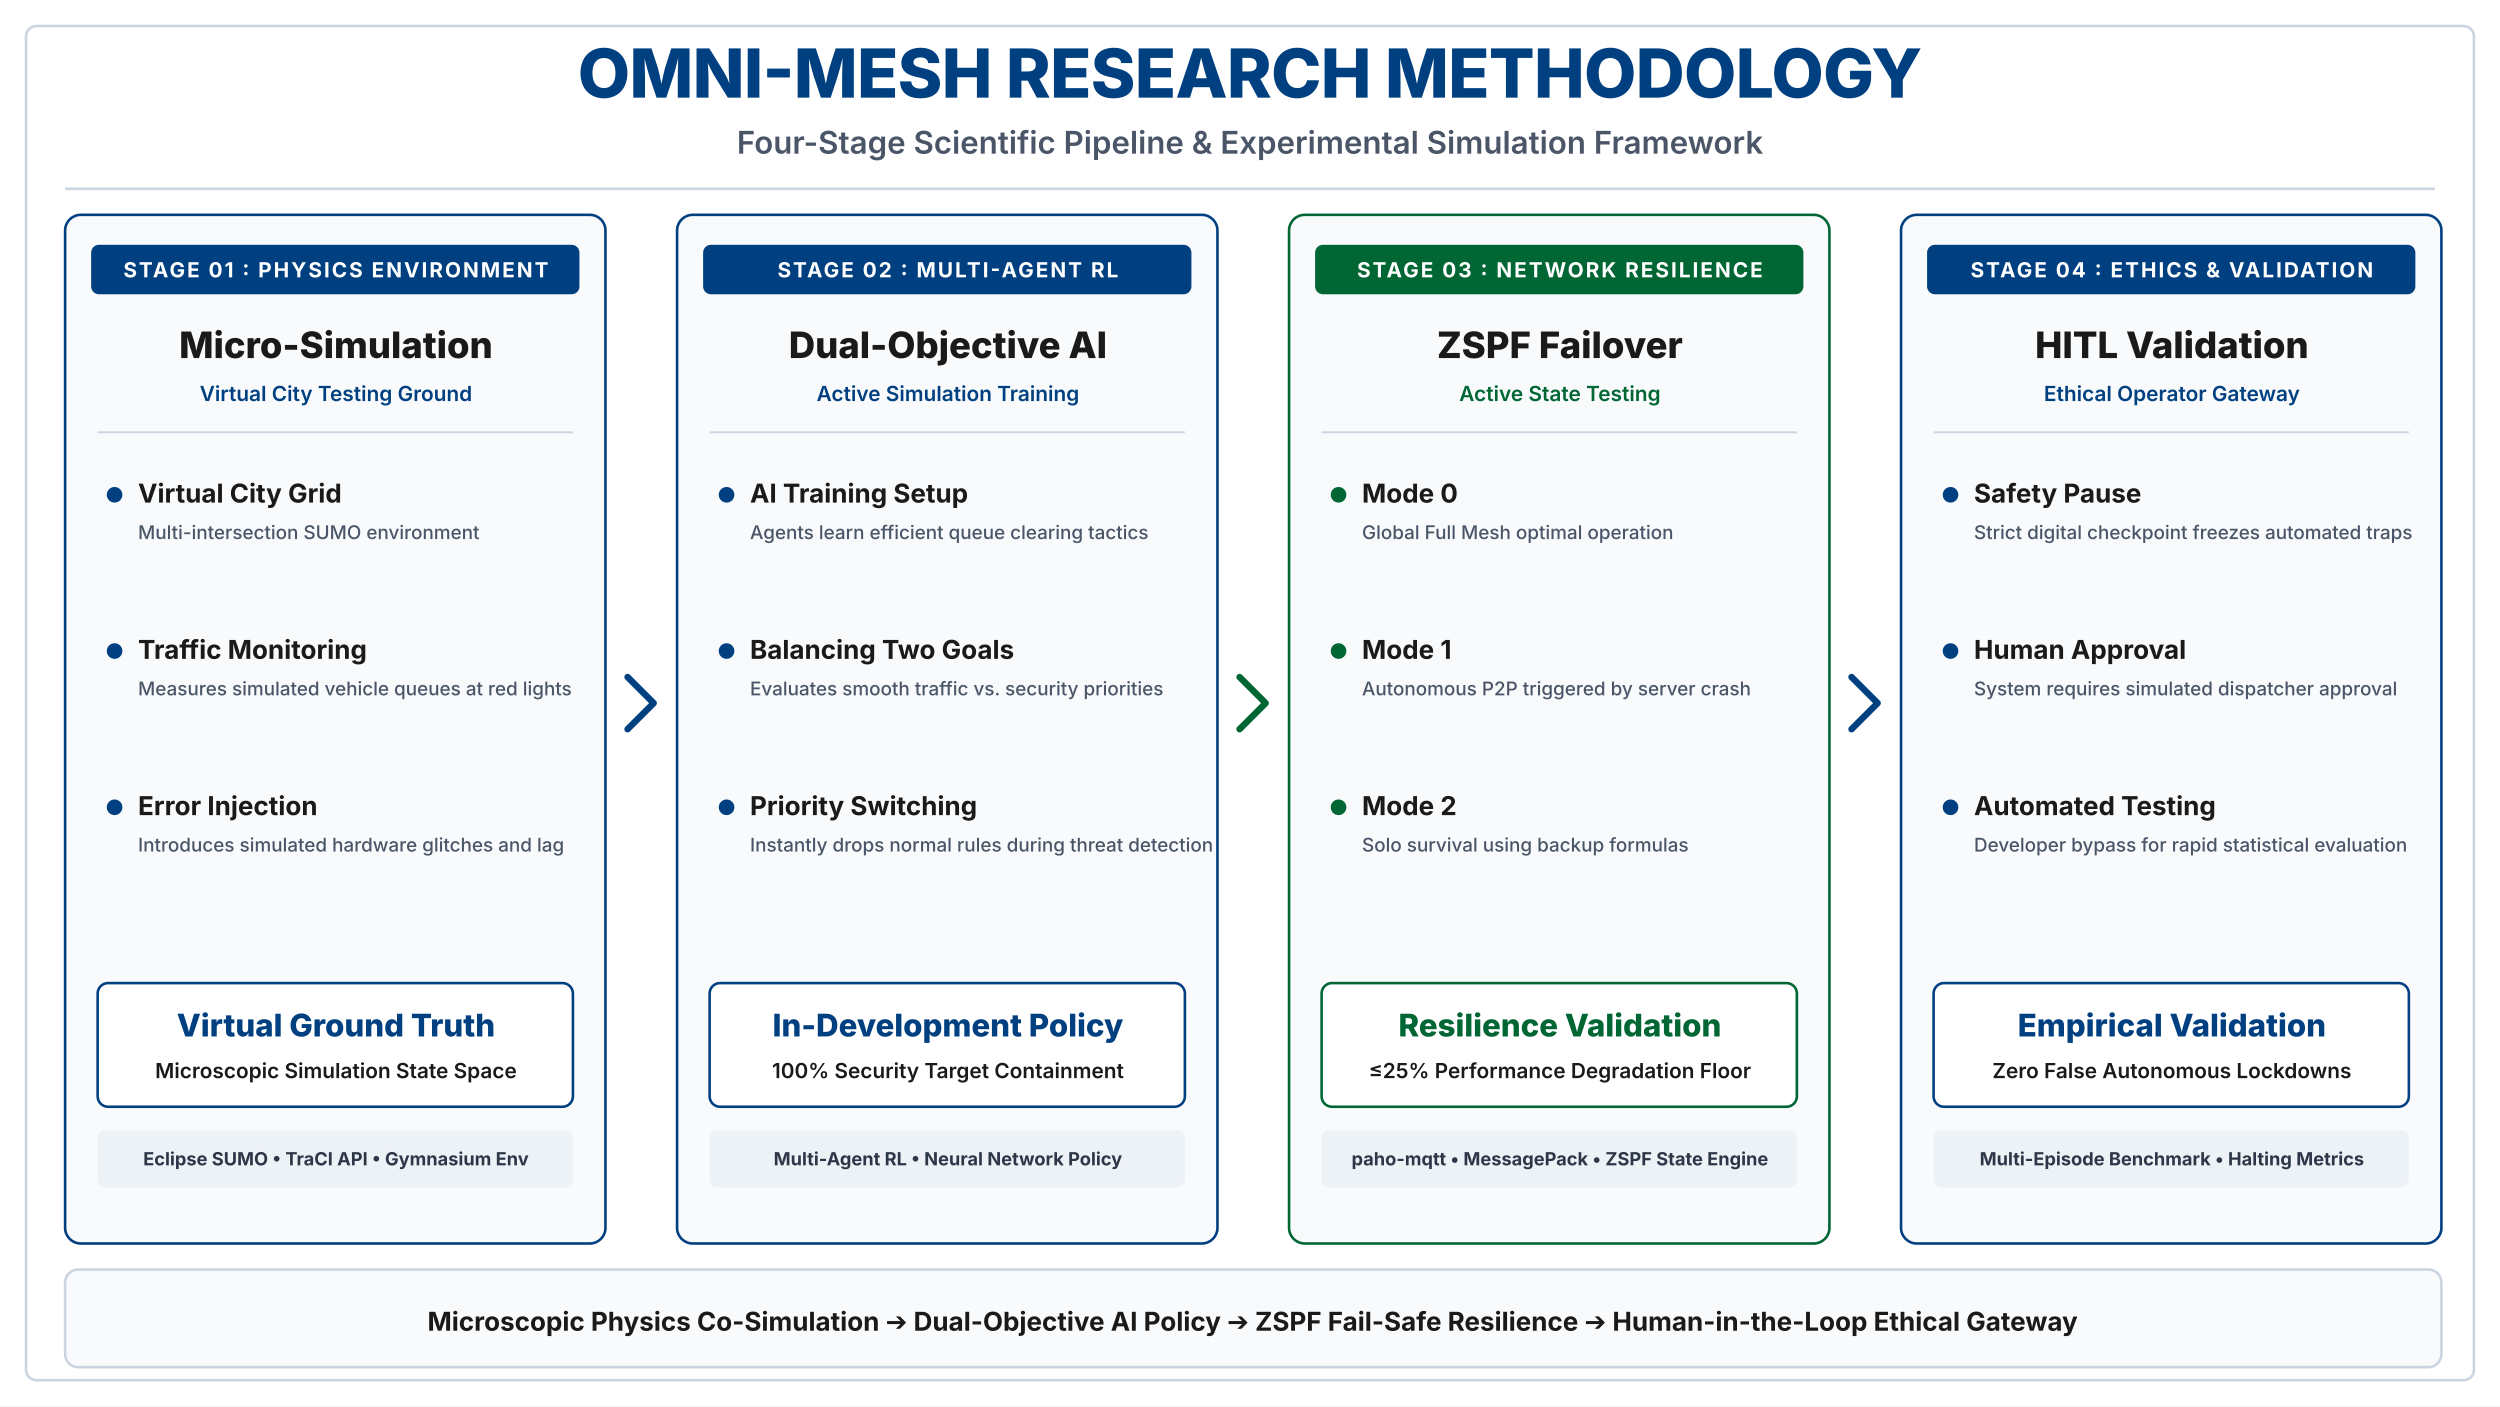
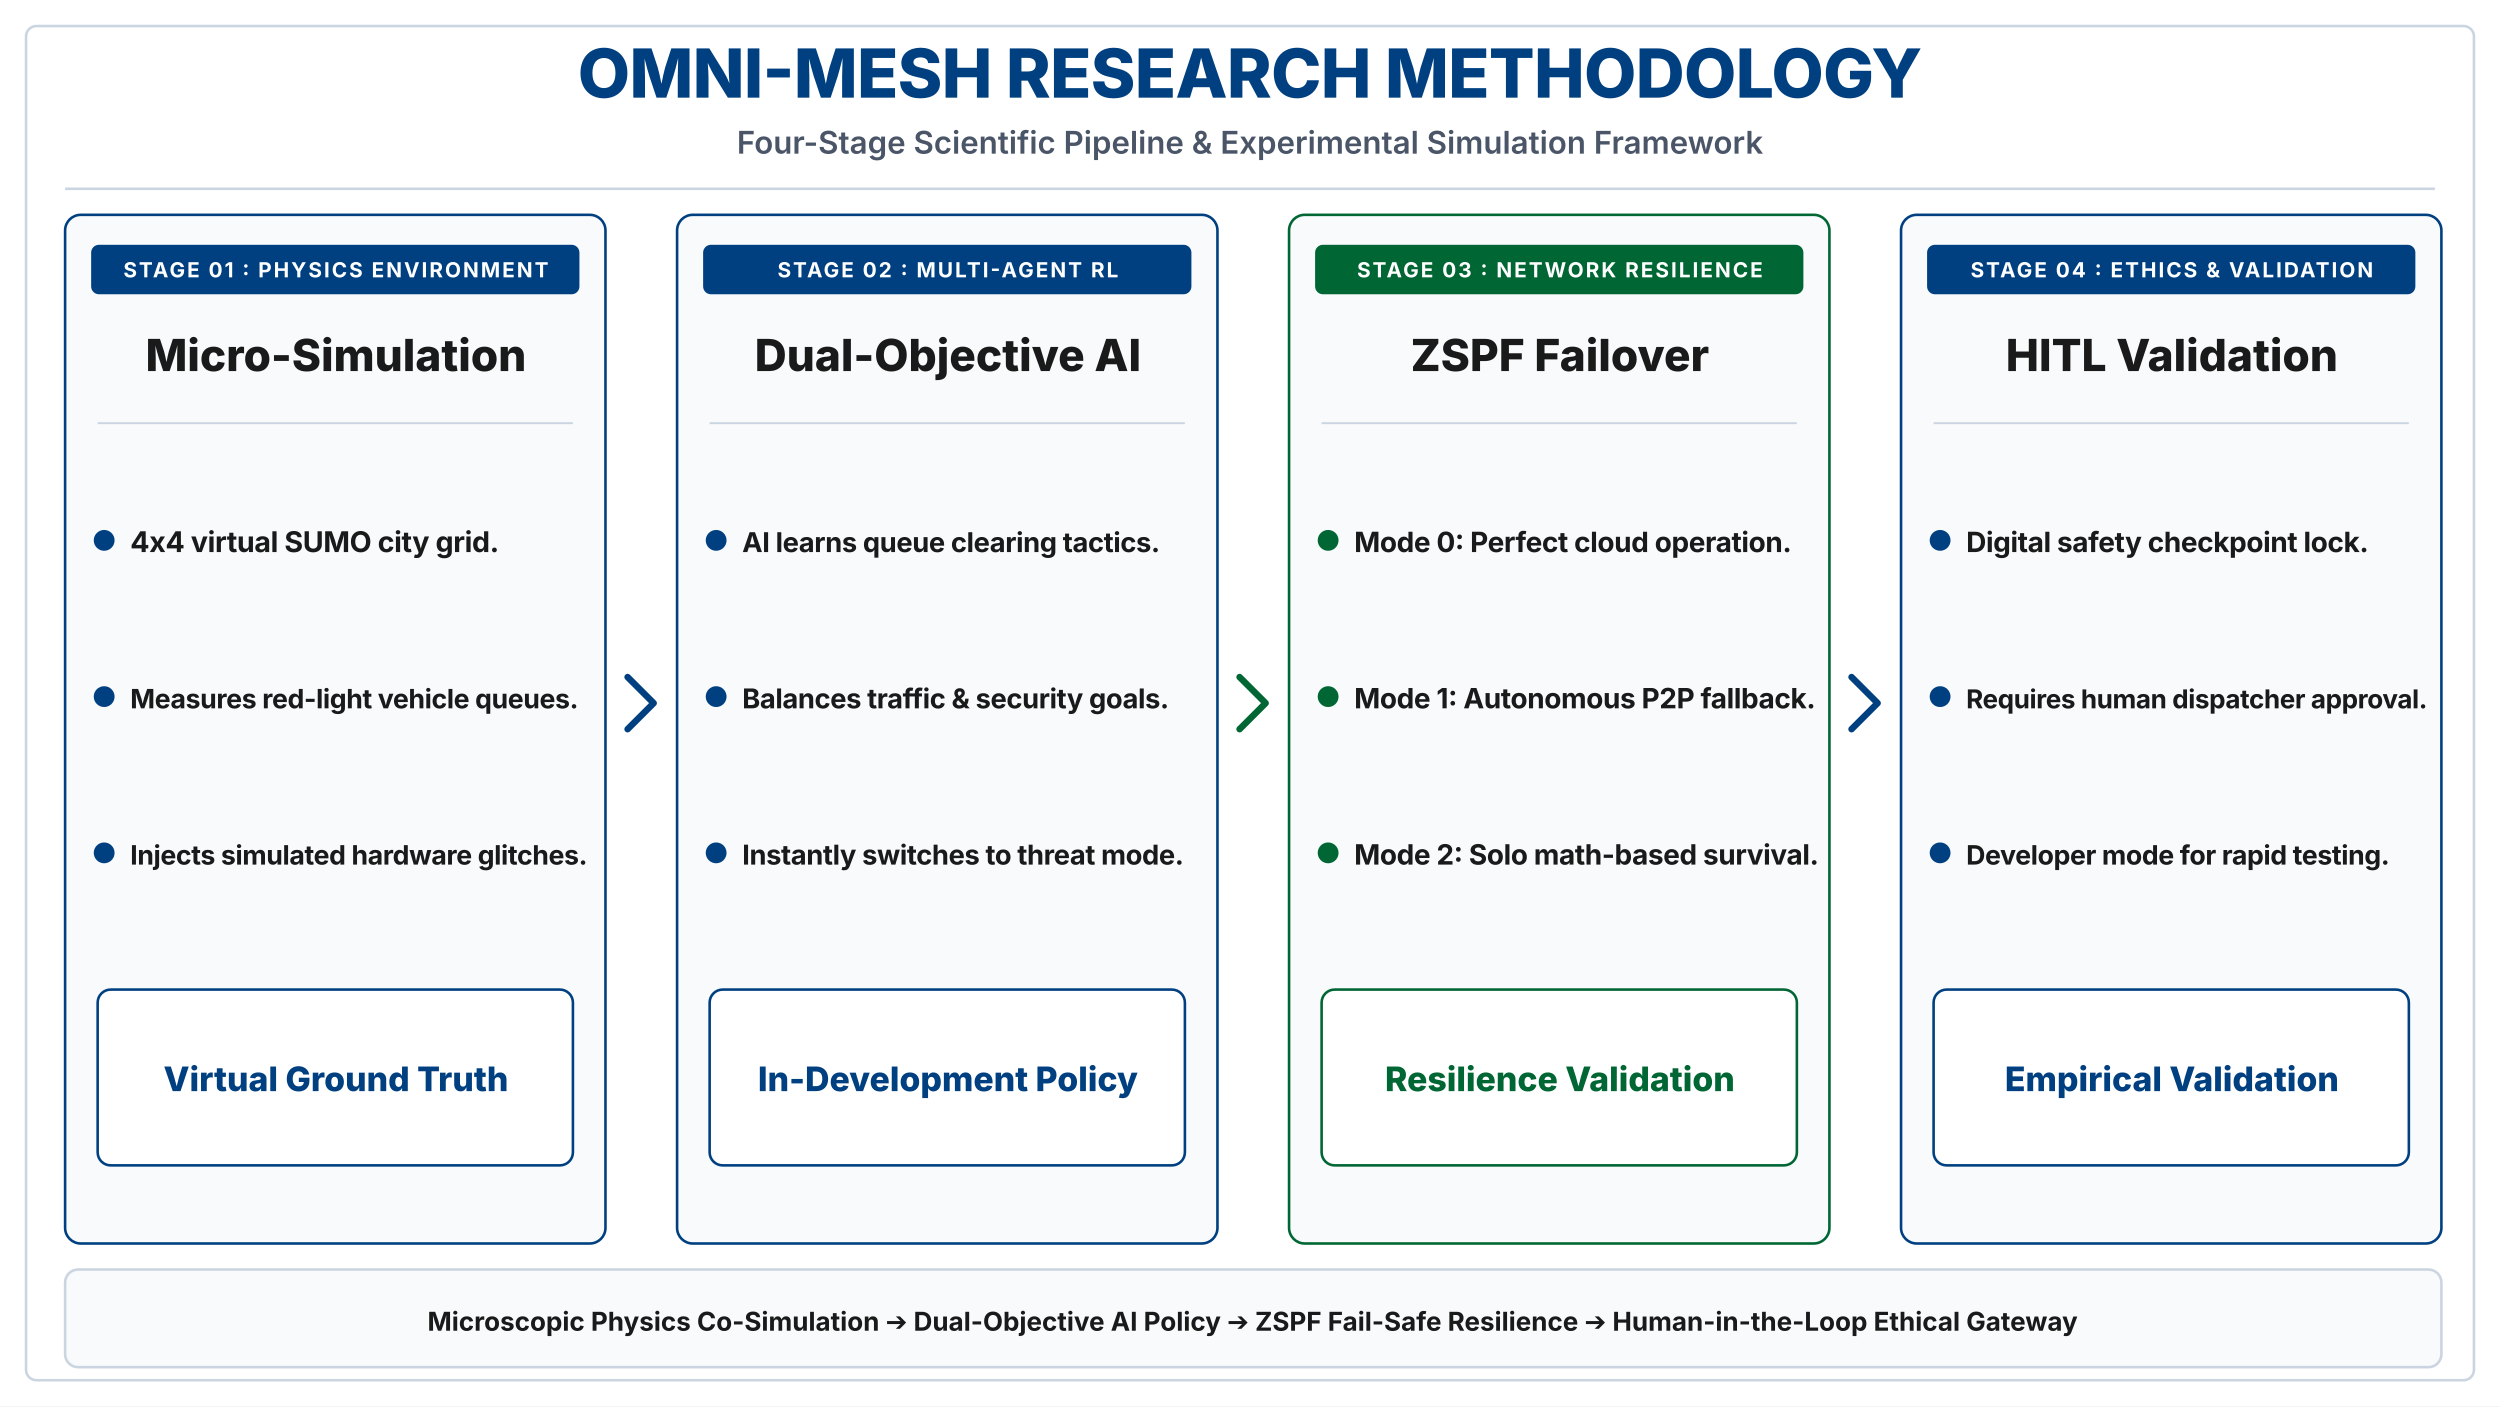
<svg xmlns="http://www.w3.org/2000/svg" viewBox="0 0 1920 1080" width="1920" height="1080">
  <rect width="1920" height="1080" fill="#FFFFFF" />
  <rect x="20" y="20" width="1880" height="1040" fill="none" stroke="#CBD5E1" stroke-width="2" rx="8" />
  <g id="header-section">
    <text x="960" y="75" text-anchor="middle" font-family="'Inter', -apple-system, sans-serif" font-size="52" font-weight="800" fill="#004080" letter-spacing="-0.5">
      OMNI-MESH RESEARCH METHODOLOGY
    </text>
    <text x="960" y="118" text-anchor="middle" font-family="'Inter', -apple-system, sans-serif" font-size="24" font-weight="600" fill="#4A5568">
      Four-Stage Scientific Pipeline &amp; Experimental Simulation Framework
    </text>
    <line x1="50" y1="145" x2="1870" y2="145" stroke="#CBD5E1" stroke-width="2" />
  </g>
  <g id="chevron-1">
    <path d="M 482 520 L 502 540 L 482 560" fill="none" stroke="#004080" stroke-width="5" stroke-linecap="round" stroke-linejoin="round" />
  </g>
  <g id="chevron-2">
    <path d="M 952 520 L 972 540 L 952 560" fill="none" stroke="#006633" stroke-width="5" stroke-linecap="round" stroke-linejoin="round" />
  </g>
  <g id="chevron-3">
    <path d="M 1422 520 L 1442 540 L 1422 560" fill="none" stroke="#004080" stroke-width="5" stroke-linecap="round" stroke-linejoin="round" />
  </g>
  <g id="card-stage-1">
    <rect x="50" y="165" width="415" height="790" rx="12" fill="#F8FAFC" stroke="#004080" stroke-width="2" />
    <rect x="70" y="188" width="375" height="38" rx="6" fill="#004080" />
    <text x="258" y="213" text-anchor="middle" font-family="'Inter', sans-serif" font-size="16" font-weight="700" fill="#FFFFFF" letter-spacing="1.5">
      STAGE 01 : PHYSICS ENVIRONMENT
    </text>
-     <text x="258" y="275" text-anchor="middle" font-family="'Inter', sans-serif" font-size="28" font-weight="800" fill="#1A1A1A">
+     <text x="258" y="285" text-anchor="middle" font-family="'Inter', sans-serif" font-size="34" font-weight="800" fill="#1A1A1A">
      Micro-Simulation
    </text>
-     <text x="258" y="308" text-anchor="middle" font-family="'Inter', sans-serif" font-size="16" font-weight="600" fill="#004080">
-       Virtual City Testing Ground
-     </text>
-     <line x1="75" y1="332" x2="440" y2="332" stroke="#CBD5E1" stroke-width="1.5" />
-     <g transform="translate(80, 360)">
-       <circle cx="8" cy="20" r="6" fill="#004080" />
-       <text x="26" y="26" font-family="'Inter', sans-serif" font-size="20" font-weight="700" fill="#1A1A1A">
-         Virtual City Grid
+     <line x1="75" y1="325" x2="440" y2="325" stroke="#CBD5E1" stroke-width="1.5" />
+     <g transform="translate(68, 0)">
+       <circle cx="12" cy="415" r="8" fill="#004080" />
+       <text x="32" y="424" font-family="'Inter', sans-serif" font-size="22" font-weight="700" fill="#1A1A1A" letter-spacing="-0.3">
+         4x4 virtual SUMO city grid.
      </text>
-       <text x="26" y="54" font-family="'Inter', sans-serif" font-size="14.5" font-weight="500" fill="#4A5568">
-         Multi-intersection SUMO environment
+       <circle cx="12" cy="535" r="8" fill="#004080" />
+       <text x="32" y="544" font-family="'Inter', sans-serif" font-size="20.5" font-weight="700" fill="#1A1A1A" letter-spacing="-0.3">
+         Measures red-light vehicle queues.
      </text>
-       <circle cx="8" cy="140" r="6" fill="#004080" />
-       <text x="26" y="146" font-family="'Inter', sans-serif" font-size="20" font-weight="700" fill="#1A1A1A">
-         Traffic Monitoring
-       </text>
-       <text x="26" y="174" font-family="'Inter', sans-serif" font-size="14.5" font-weight="500" fill="#4A5568">
-         Measures simulated vehicle queues at red lights
-       </text>
-       <circle cx="8" cy="260" r="6" fill="#004080" />
-       <text x="26" y="266" font-family="'Inter', sans-serif" font-size="20" font-weight="700" fill="#1A1A1A">
-         Error Injection
-       </text>
-       <text x="26" y="294" font-family="'Inter', sans-serif" font-size="14.5" font-weight="500" fill="#4A5568">
-         Introduces simulated hardware glitches and lag
+       <circle cx="12" cy="655" r="8" fill="#004080" />
+       <text x="32" y="664" font-family="'Inter', sans-serif" font-size="20.5" font-weight="700" fill="#1A1A1A" letter-spacing="-0.3">
+         Injects simulated hardware glitches.
      </text>
    </g>
-     <rect x="75" y="755" width="365" height="95" rx="8" fill="#FFFFFF" stroke="#004080" stroke-width="2" />
-     <text x="258" y="796" text-anchor="middle" font-family="'Inter', sans-serif" font-size="24" font-weight="800" fill="#004080">
+     <rect x="75" y="760" width="365" height="135" rx="10" fill="#FFFFFF" stroke="#004080" stroke-width="2" />
+     <text x="258" y="838" text-anchor="middle" font-family="'Inter', sans-serif" font-size="26" font-weight="800" fill="#004080">
      Virtual Ground Truth
-     </text>
-     <text x="258" y="828" text-anchor="middle" font-family="'Inter', sans-serif" font-size="16" font-weight="600" fill="#1A1A1A">
-       Microscopic Simulation State Space
-     </text>
-     <rect x="75" y="868" width="365" height="44" rx="6" fill="#EDF2F7" />
-     <text x="258" y="895" text-anchor="middle" font-family="'Inter', sans-serif" font-size="14" font-weight="700" fill="#2D3748">
-       Eclipse SUMO • TraCI API • Gymnasium Env
    </text>
  </g>
  <g id="card-stage-2">
    <rect x="520" y="165" width="415" height="790" rx="12" fill="#F8FAFC" stroke="#004080" stroke-width="2" />
    <rect x="540" y="188" width="375" height="38" rx="6" fill="#004080" />
    <text x="728" y="213" text-anchor="middle" font-family="'Inter', sans-serif" font-size="16" font-weight="700" fill="#FFFFFF" letter-spacing="1.5">
      STAGE 02 : MULTI-AGENT RL
    </text>
-     <text x="728" y="275" text-anchor="middle" font-family="'Inter', sans-serif" font-size="28" font-weight="800" fill="#1A1A1A">
+     <text x="728" y="285" text-anchor="middle" font-family="'Inter', sans-serif" font-size="34" font-weight="800" fill="#1A1A1A">
      Dual-Objective AI
    </text>
-     <text x="728" y="308" text-anchor="middle" font-family="'Inter', sans-serif" font-size="16" font-weight="600" fill="#004080">
-       Active Simulation Training
-     </text>
-     <line x1="545" y1="332" x2="910" y2="332" stroke="#CBD5E1" stroke-width="1.5" />
-     <g transform="translate(550, 360)">
-       <circle cx="8" cy="20" r="6" fill="#004080" />
-       <text x="26" y="26" font-family="'Inter', sans-serif" font-size="20" font-weight="700" fill="#1A1A1A">
-         AI Training Setup
+     <line x1="545" y1="325" x2="910" y2="325" stroke="#CBD5E1" stroke-width="1.5" />
+     <g transform="translate(538, 0)">
+       <circle cx="12" cy="415" r="8" fill="#004080" />
+       <text x="32" y="424" font-family="'Inter', sans-serif" font-size="21" font-weight="700" fill="#1A1A1A" letter-spacing="-0.3">
+         AI learns queue clearing tactics.
      </text>
-       <text x="26" y="54" font-family="'Inter', sans-serif" font-size="14.5" font-weight="500" fill="#4A5568">
-         Agents learn efficient queue clearing tactics
+       <circle cx="12" cy="535" r="8" fill="#004080" />
+       <text x="32" y="544" font-family="'Inter', sans-serif" font-size="21" font-weight="700" fill="#1A1A1A" letter-spacing="-0.3">
+         Balances traffic &amp; security goals.
      </text>
-       <circle cx="8" cy="140" r="6" fill="#004080" />
-       <text x="26" y="146" font-family="'Inter', sans-serif" font-size="20" font-weight="700" fill="#1A1A1A">
-         Balancing Two Goals
-       </text>
-       <text x="26" y="174" font-family="'Inter', sans-serif" font-size="14.5" font-weight="500" fill="#4A5568">
-         Evaluates smooth traffic vs. security priorities
-       </text>
-       <circle cx="8" cy="260" r="6" fill="#004080" />
-       <text x="26" y="266" font-family="'Inter', sans-serif" font-size="20" font-weight="700" fill="#1A1A1A">
-         Priority Switching
-       </text>
-       <text x="26" y="294" font-family="'Inter', sans-serif" font-size="14.5" font-weight="500" fill="#4A5568">
-         Instantly drops normal rules during threat detection
+       <circle cx="12" cy="655" r="8" fill="#004080" />
+       <text x="32" y="664" font-family="'Inter', sans-serif" font-size="21" font-weight="700" fill="#1A1A1A" letter-spacing="-0.3">
+         Instantly switches to threat mode.
      </text>
    </g>
-     <rect x="545" y="755" width="365" height="95" rx="8" fill="#FFFFFF" stroke="#004080" stroke-width="2" />
-     <text x="728" y="796" text-anchor="middle" font-family="'Inter', sans-serif" font-size="24" font-weight="800" fill="#004080">
+     <rect x="545" y="760" width="365" height="135" rx="10" fill="#FFFFFF" stroke="#004080" stroke-width="2" />
+     <text x="728" y="838" text-anchor="middle" font-family="'Inter', sans-serif" font-size="26" font-weight="800" fill="#004080">
      In-Development Policy
-     </text>
-     <text x="728" y="828" text-anchor="middle" font-family="'Inter', sans-serif" font-size="16" font-weight="600" fill="#1A1A1A">
-       100% Security Target Containment
-     </text>
-     <rect x="545" y="868" width="365" height="44" rx="6" fill="#EDF2F7" />
-     <text x="728" y="895" text-anchor="middle" font-family="'Inter', sans-serif" font-size="14" font-weight="700" fill="#2D3748">
-       Multi-Agent RL • Neural Network Policy
    </text>
  </g>
  <g id="card-stage-3">
    <rect x="990" y="165" width="415" height="790" rx="12" fill="#F8FAFC" stroke="#006633" stroke-width="2" />
    <rect x="1010" y="188" width="375" height="38" rx="6" fill="#006633" />
    <text x="1198" y="213" text-anchor="middle" font-family="'Inter', sans-serif" font-size="16" font-weight="700" fill="#FFFFFF" letter-spacing="1.5">
      STAGE 03 : NETWORK RESILIENCE
    </text>
-     <text x="1198" y="275" text-anchor="middle" font-family="'Inter', sans-serif" font-size="28" font-weight="800" fill="#1A1A1A">
+     <text x="1198" y="285" text-anchor="middle" font-family="'Inter', sans-serif" font-size="34" font-weight="800" fill="#1A1A1A">
      ZSPF Failover
    </text>
-     <text x="1198" y="308" text-anchor="middle" font-family="'Inter', sans-serif" font-size="16" font-weight="600" fill="#006633">
-       Active State Testing
-     </text>
-     <line x1="1015" y1="332" x2="1380" y2="332" stroke="#CBD5E1" stroke-width="1.5" />
-     <g transform="translate(1020, 360)">
-       <circle cx="8" cy="20" r="6" fill="#006633" />
-       <text x="26" y="26" font-family="'Inter', sans-serif" font-size="20" font-weight="700" fill="#1A1A1A">
-         Mode 0
+     <line x1="1015" y1="325" x2="1380" y2="325" stroke="#CBD5E1" stroke-width="1.5" />
+     <g transform="translate(1008, 0)">
+       <circle cx="12" cy="415" r="8" fill="#006633" />
+       <text x="32" y="424" font-family="'Inter', sans-serif" font-size="21.5" font-weight="700" fill="#1A1A1A" letter-spacing="-0.3">
+         Mode 0: Perfect cloud operation.
      </text>
-       <text x="26" y="54" font-family="'Inter', sans-serif" font-size="14.5" font-weight="500" fill="#4A5568">
-         Global Full Mesh optimal operation
+       <circle cx="12" cy="535" r="8" fill="#006633" />
+       <text x="32" y="544" font-family="'Inter', sans-serif" font-size="21.5" font-weight="700" fill="#1A1A1A" letter-spacing="-0.3">
+         Mode 1: Autonomous P2P fallback.
      </text>
-       <circle cx="8" cy="140" r="6" fill="#006633" />
-       <text x="26" y="146" font-family="'Inter', sans-serif" font-size="20" font-weight="700" fill="#1A1A1A">
-         Mode 1
-       </text>
-       <text x="26" y="174" font-family="'Inter', sans-serif" font-size="14.5" font-weight="500" fill="#4A5568">
-         Autonomous P2P triggered by server crash
-       </text>
-       <circle cx="8" cy="260" r="6" fill="#006633" />
-       <text x="26" y="266" font-family="'Inter', sans-serif" font-size="20" font-weight="700" fill="#1A1A1A">
-         Mode 2
-       </text>
-       <text x="26" y="294" font-family="'Inter', sans-serif" font-size="14.5" font-weight="500" fill="#4A5568">
-         Solo survival using backup formulas
+       <circle cx="12" cy="655" r="8" fill="#006633" />
+       <text x="32" y="664" font-family="'Inter', sans-serif" font-size="21.5" font-weight="700" fill="#1A1A1A" letter-spacing="-0.3">
+         Mode 2: Solo math-based survival.
      </text>
    </g>
-     <rect x="1015" y="755" width="365" height="95" rx="8" fill="#FFFFFF" stroke="#006633" stroke-width="2" />
-     <text x="1198" y="796" text-anchor="middle" font-family="'Inter', sans-serif" font-size="24" font-weight="800" fill="#006633">
+     <rect x="1015" y="760" width="365" height="135" rx="10" fill="#FFFFFF" stroke="#006633" stroke-width="2" />
+     <text x="1198" y="838" text-anchor="middle" font-family="'Inter', sans-serif" font-size="26" font-weight="800" fill="#006633">
      Resilience Validation
-     </text>
-     <text x="1198" y="828" text-anchor="middle" font-family="'Inter', sans-serif" font-size="16" font-weight="600" fill="#1A1A1A">
-       ≤25% Performance Degradation Floor
-     </text>
-     <rect x="1015" y="868" width="365" height="44" rx="6" fill="#EDF2F7" />
-     <text x="1198" y="895" text-anchor="middle" font-family="'Inter', sans-serif" font-size="14" font-weight="700" fill="#2D3748">
-       paho-mqtt • MessagePack • ZSPF State Engine
    </text>
  </g>
  <g id="card-stage-4">
    <rect x="1460" y="165" width="415" height="790" rx="12" fill="#F8FAFC" stroke="#004080" stroke-width="2" />
    <rect x="1480" y="188" width="375" height="38" rx="6" fill="#004080" />
    <text x="1668" y="213" text-anchor="middle" font-family="'Inter', sans-serif" font-size="16" font-weight="700" fill="#FFFFFF" letter-spacing="1.5">
      STAGE 04 : ETHICS &amp; VALIDATION
    </text>
-     <text x="1668" y="275" text-anchor="middle" font-family="'Inter', sans-serif" font-size="28" font-weight="800" fill="#1A1A1A">
+     <text x="1668" y="285" text-anchor="middle" font-family="'Inter', sans-serif" font-size="34" font-weight="800" fill="#1A1A1A">
      HITL Validation
    </text>
-     <text x="1668" y="308" text-anchor="middle" font-family="'Inter', sans-serif" font-size="16" font-weight="600" fill="#004080">
-       Ethical Operator Gateway
-     </text>
-     <line x1="1485" y1="332" x2="1850" y2="332" stroke="#CBD5E1" stroke-width="1.5" />
-     <g transform="translate(1490, 360)">
-       <circle cx="8" cy="20" r="6" fill="#004080" />
-       <text x="26" y="26" font-family="'Inter', sans-serif" font-size="20" font-weight="700" fill="#1A1A1A">
-         Safety Pause
+     <line x1="1485" y1="325" x2="1850" y2="325" stroke="#CBD5E1" stroke-width="1.5" />
+     <g transform="translate(1478, 0)">
+       <circle cx="12" cy="415" r="8" fill="#004080" />
+       <text x="32" y="424" font-family="'Inter', sans-serif" font-size="21.5" font-weight="700" fill="#1A1A1A" letter-spacing="-0.3">
+         Digital safety checkpoint lock.
      </text>
-       <text x="26" y="54" font-family="'Inter', sans-serif" font-size="14.5" font-weight="500" fill="#4A5568">
-         Strict digital checkpoint freezes automated traps
+       <circle cx="12" cy="535" r="8" fill="#004080" />
+       <text x="32" y="544" font-family="'Inter', sans-serif" font-size="20" font-weight="700" fill="#1A1A1A" letter-spacing="-0.3">
+         Requires human dispatcher approval.
      </text>
-       <circle cx="8" cy="140" r="6" fill="#004080" />
-       <text x="26" y="146" font-family="'Inter', sans-serif" font-size="20" font-weight="700" fill="#1A1A1A">
-         Human Approval
-       </text>
-       <text x="26" y="174" font-family="'Inter', sans-serif" font-size="14.5" font-weight="500" fill="#4A5568">
-         System requires simulated dispatcher approval
-       </text>
-       <circle cx="8" cy="260" r="6" fill="#004080" />
-       <text x="26" y="266" font-family="'Inter', sans-serif" font-size="20" font-weight="700" fill="#1A1A1A">
-         Automated Testing
-       </text>
-       <text x="26" y="294" font-family="'Inter', sans-serif" font-size="14.5" font-weight="500" fill="#4A5568">
-         Developer bypass for rapid statistical evaluation
+       <circle cx="12" cy="655" r="8" fill="#004080" />
+       <text x="32" y="664" font-family="'Inter', sans-serif" font-size="20.5" font-weight="700" fill="#1A1A1A" letter-spacing="-0.3">
+         Developer mode for rapid testing.
      </text>
    </g>
-     <rect x="1485" y="755" width="365" height="95" rx="8" fill="#FFFFFF" stroke="#004080" stroke-width="2" />
-     <text x="1668" y="796" text-anchor="middle" font-family="'Inter', sans-serif" font-size="24" font-weight="800" fill="#004080">
+     <rect x="1485" y="760" width="365" height="135" rx="10" fill="#FFFFFF" stroke="#004080" stroke-width="2" />
+     <text x="1668" y="838" text-anchor="middle" font-family="'Inter', sans-serif" font-size="26" font-weight="800" fill="#004080">
      Empirical Validation
-     </text>
-     <text x="1668" y="828" text-anchor="middle" font-family="'Inter', sans-serif" font-size="16" font-weight="600" fill="#1A1A1A">
-       Zero False Autonomous Lockdowns
-     </text>
-     <rect x="1485" y="868" width="365" height="44" rx="6" fill="#EDF2F7" />
-     <text x="1668" y="895" text-anchor="middle" font-family="'Inter', sans-serif" font-size="14" font-weight="700" fill="#2D3748">
-       Multi-Episode Benchmark • Halting Metrics
    </text>
  </g>
  <g id="bottom-bar">
    <rect x="50" y="975" width="1825" height="75" rx="10" fill="#F8FAFC" stroke="#CBD5E1" stroke-width="2" />
    <text x="962" y="1022" text-anchor="middle" font-family="'Inter', sans-serif" font-size="20" font-weight="700" fill="#1A1A1A">
      Microscopic Physics Co-Simulation  ➔  Dual-Objective AI Policy  ➔  ZSPF Fail-Safe Resilience  ➔  Human-in-the-Loop Ethical Gateway
    </text>
  </g>
</svg>
